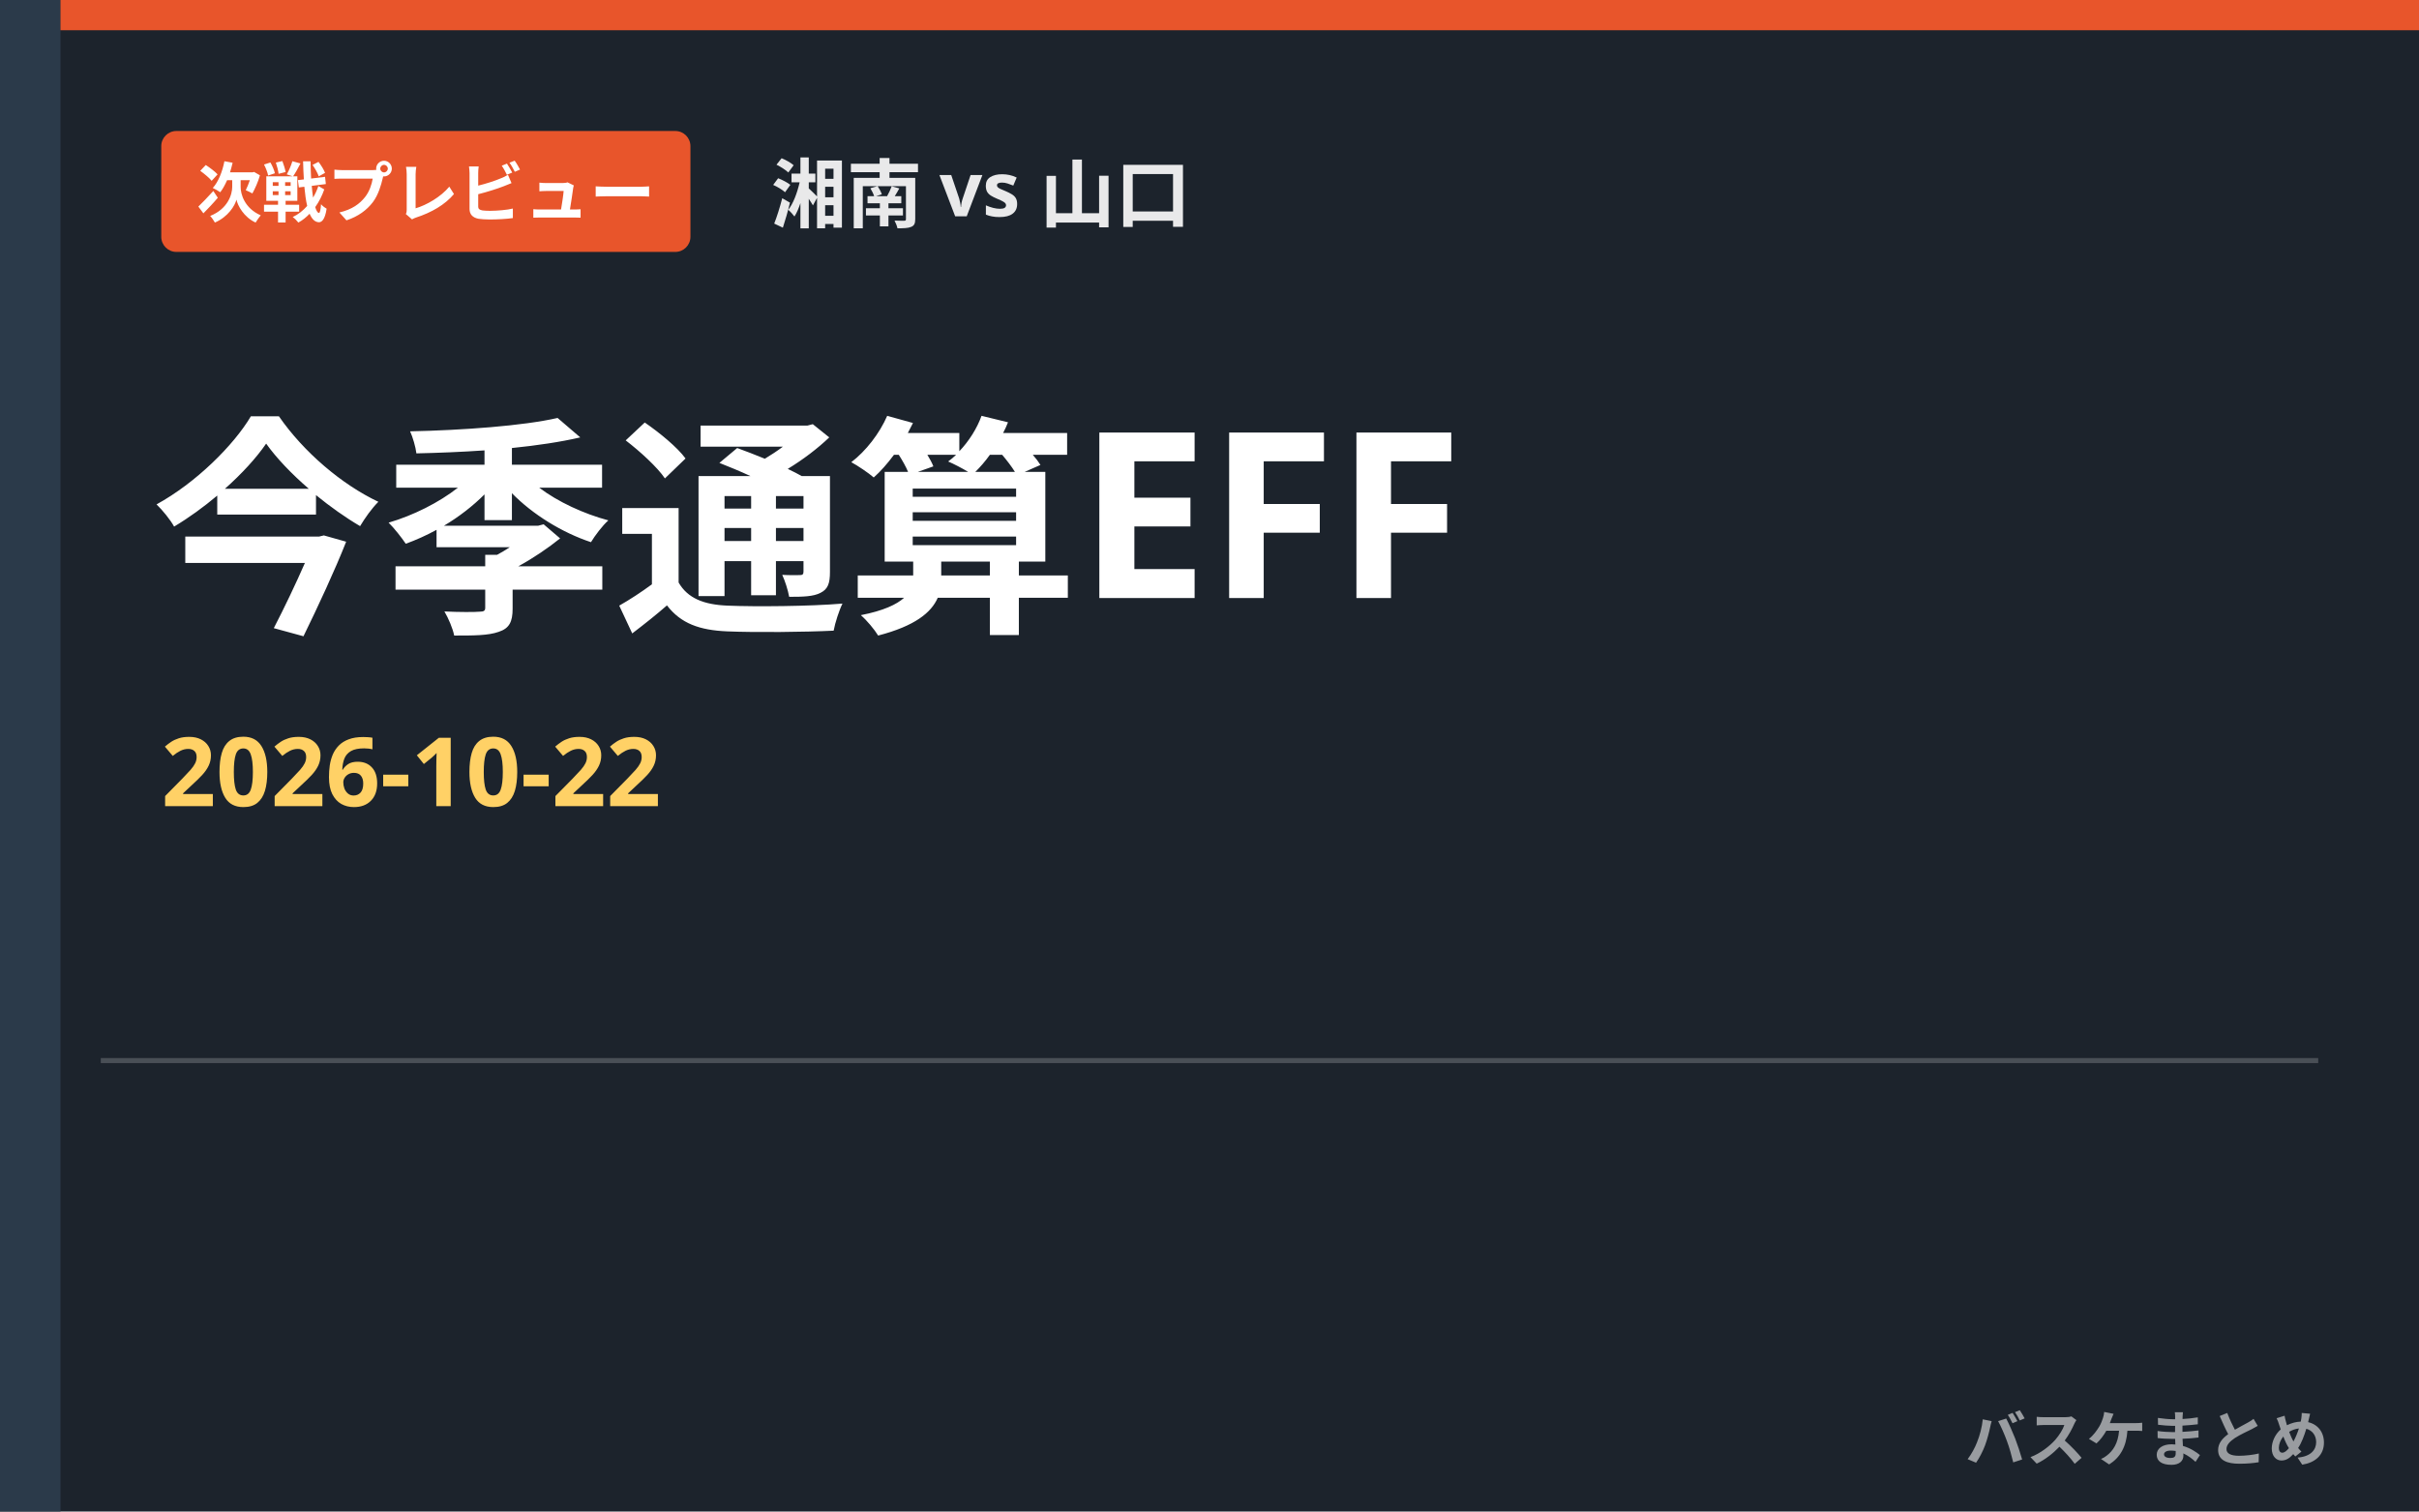
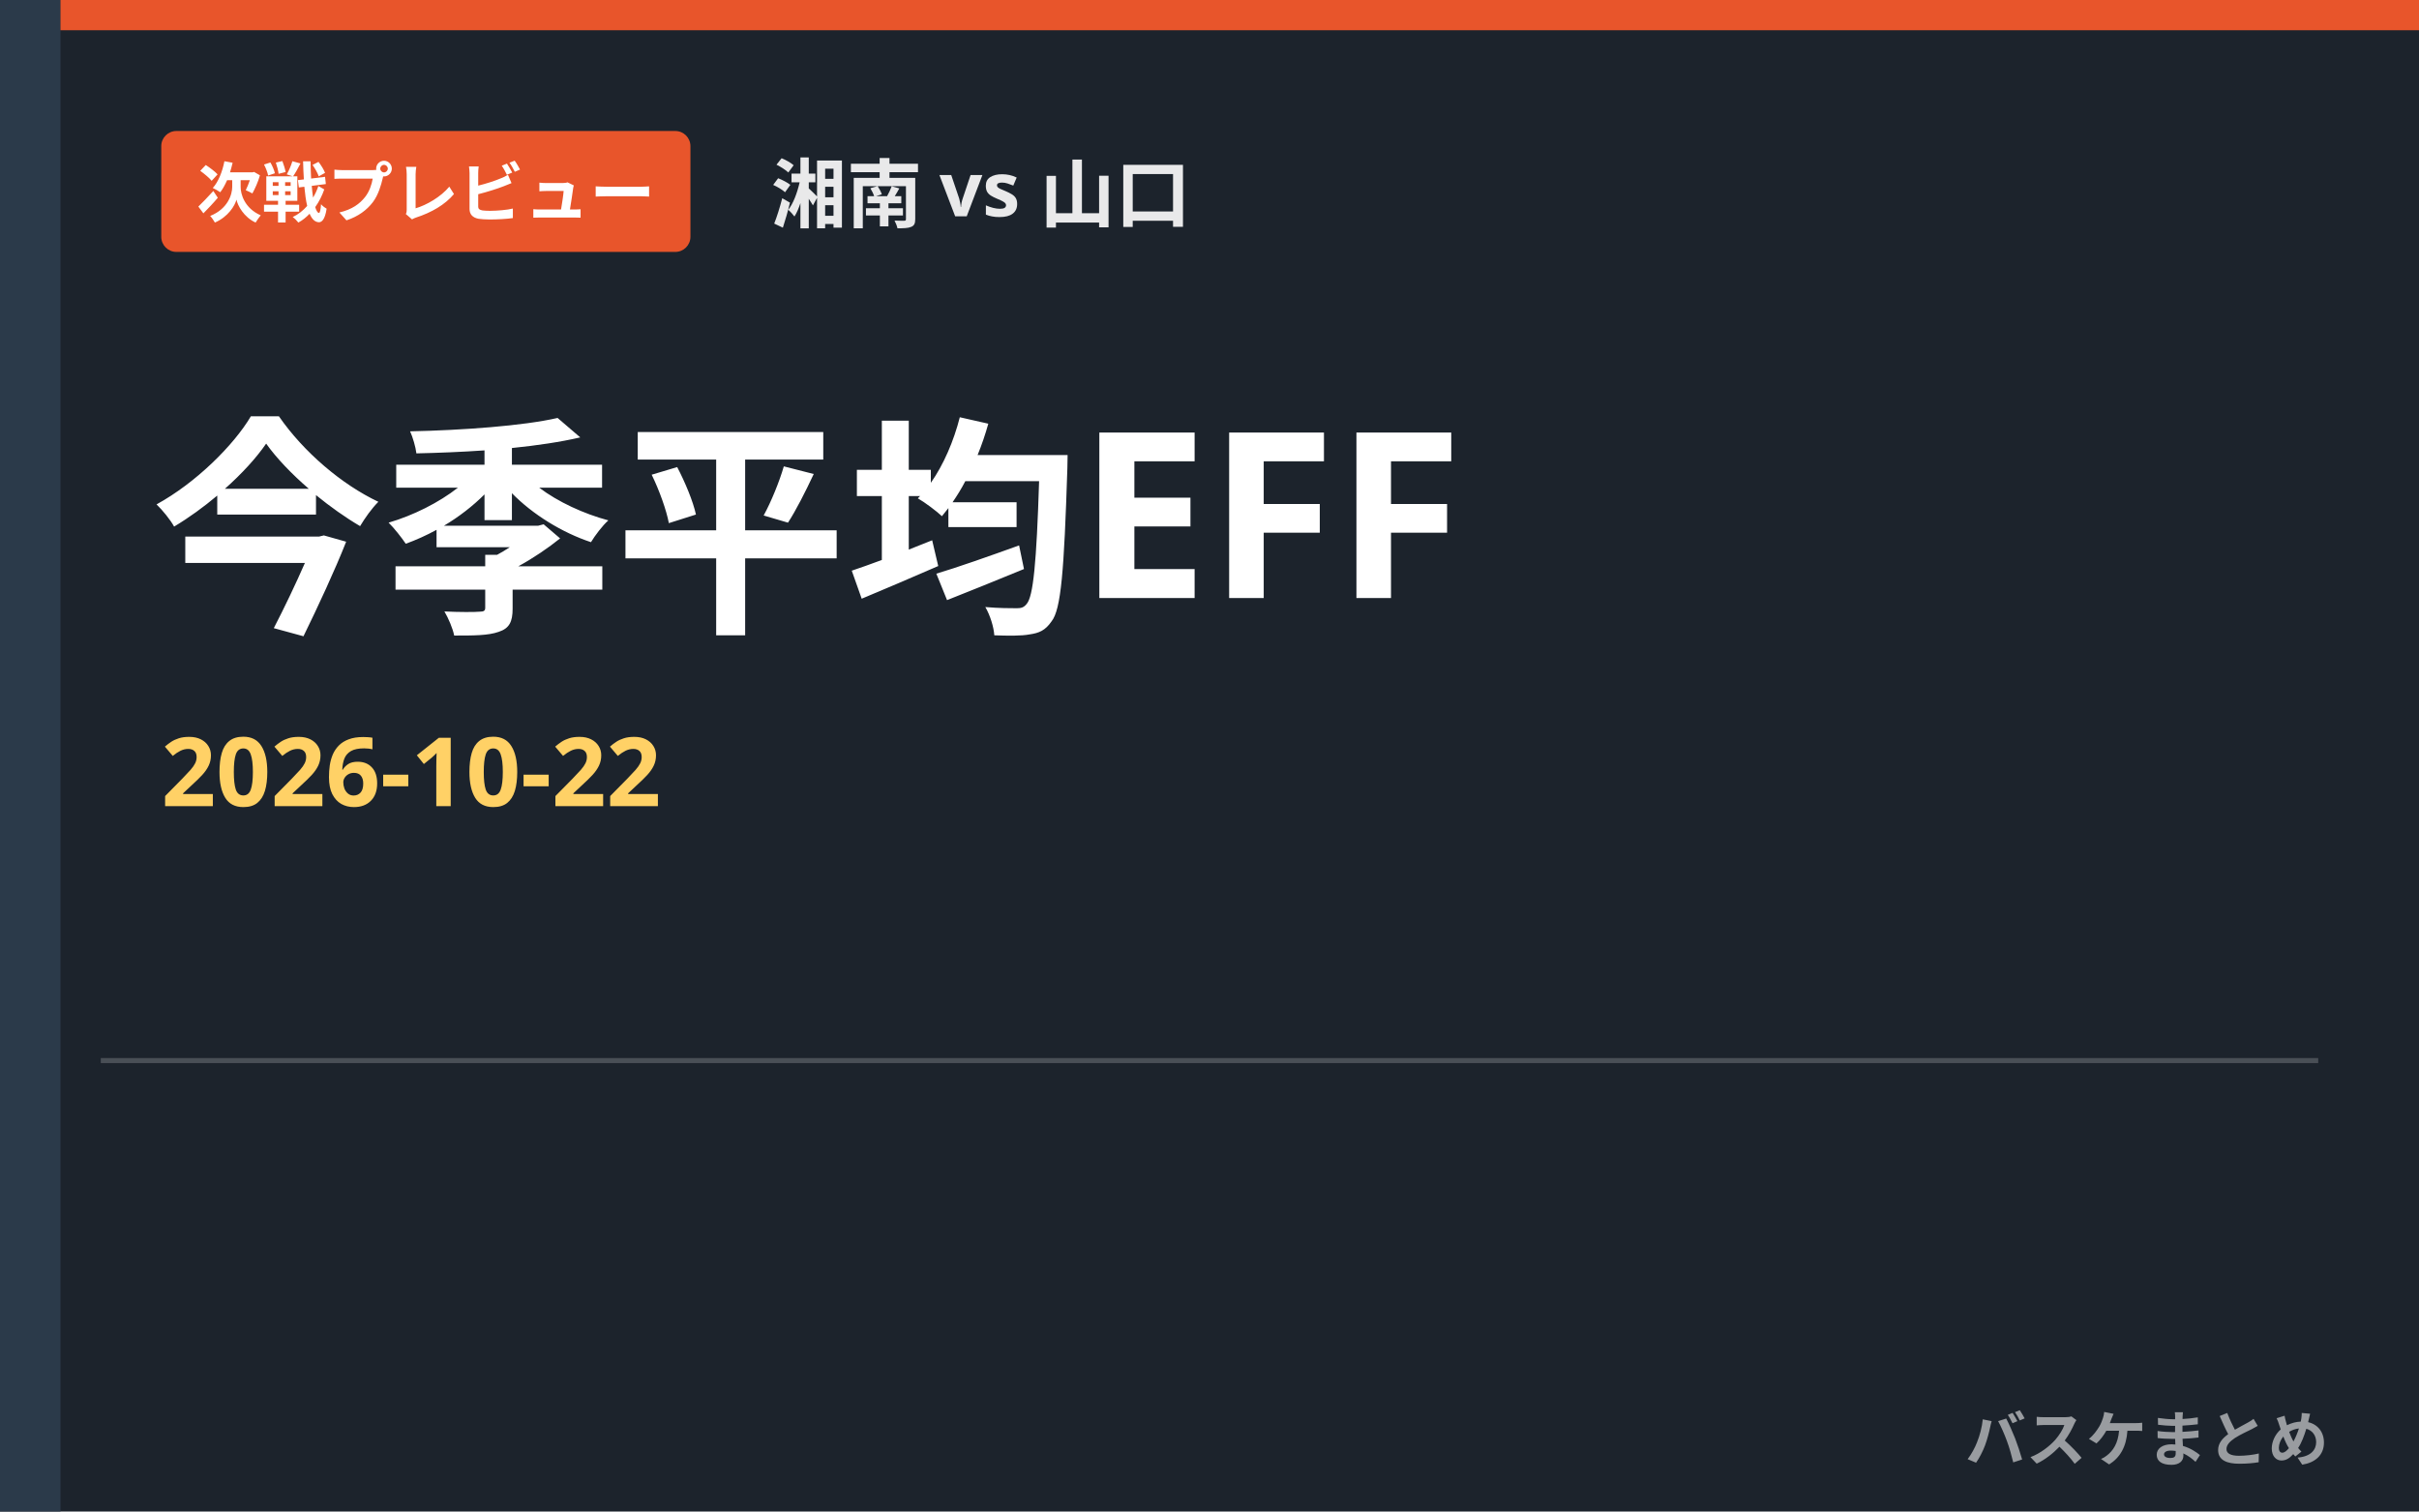
- <svg xmlns="http://www.w3.org/2000/svg" viewBox="0 0 480 300" role="img" aria-label="湘南 vs 山口 今季通算EFF">
+ <svg xmlns="http://www.w3.org/2000/svg" viewBox="0 0 480 300" role="img" aria-label="湘南 vs 山口 今季平均EFF">
  <rect width="480" height="300" fill="#1c232c" />
  <rect x="0" y="0" width="12" height="300" fill="#2b3a4a" />
  <rect x="12" y="0" width="468" height="6" fill="#e8552b" />
  <rect x="32" y="26" width="105" height="24" rx="3" fill="#e8552b" />
  <text x="84.5" y="43" text-anchor="middle" font-family="'Hiragino Kaku Gothic ProN','Hiragino Sans','Noto Sans JP','Yu Gothic',Meiryo,sans-serif" font-weight="800" font-size="13" fill="#ffffff">次戦プレビュー</text>
  <text x="153" y="44" font-family="'Hiragino Kaku Gothic ProN','Hiragino Sans','Noto Sans JP','Yu Gothic',Meiryo,sans-serif" font-weight="800" font-size="15" fill="#fff" opacity="0.9">湘南 vs 山口</text>
-   <text x="30" y="122" font-family="'Hiragino Kaku Gothic ProN','Hiragino Sans','Noto Sans JP','Yu Gothic',Meiryo,sans-serif" font-weight="900" font-size="46" fill="#fff">今季通算EFF</text>
+   <text x="30" y="122" font-family="'Hiragino Kaku Gothic ProN','Hiragino Sans','Noto Sans JP','Yu Gothic',Meiryo,sans-serif" font-weight="900" font-size="46" fill="#fff">今季平均EFF</text>
  <text x="32" y="160" font-family="'Hiragino Kaku Gothic ProN','Hiragino Sans','Noto Sans JP','Yu Gothic',Meiryo,sans-serif" font-weight="800" font-size="19" fill="#ffd166">2026-10-22</text>
  <rect x="20" y="210" width="440" height="1" fill="#fff" opacity="0.2" />
  <text x="462" y="290" text-anchor="end" font-family="'Hiragino Kaku Gothic ProN','Hiragino Sans','Noto Sans JP','Yu Gothic',Meiryo,sans-serif" font-weight="800" font-size="12" fill="#ffffff" opacity="0.55">バスケまとめ</text>
</svg>
